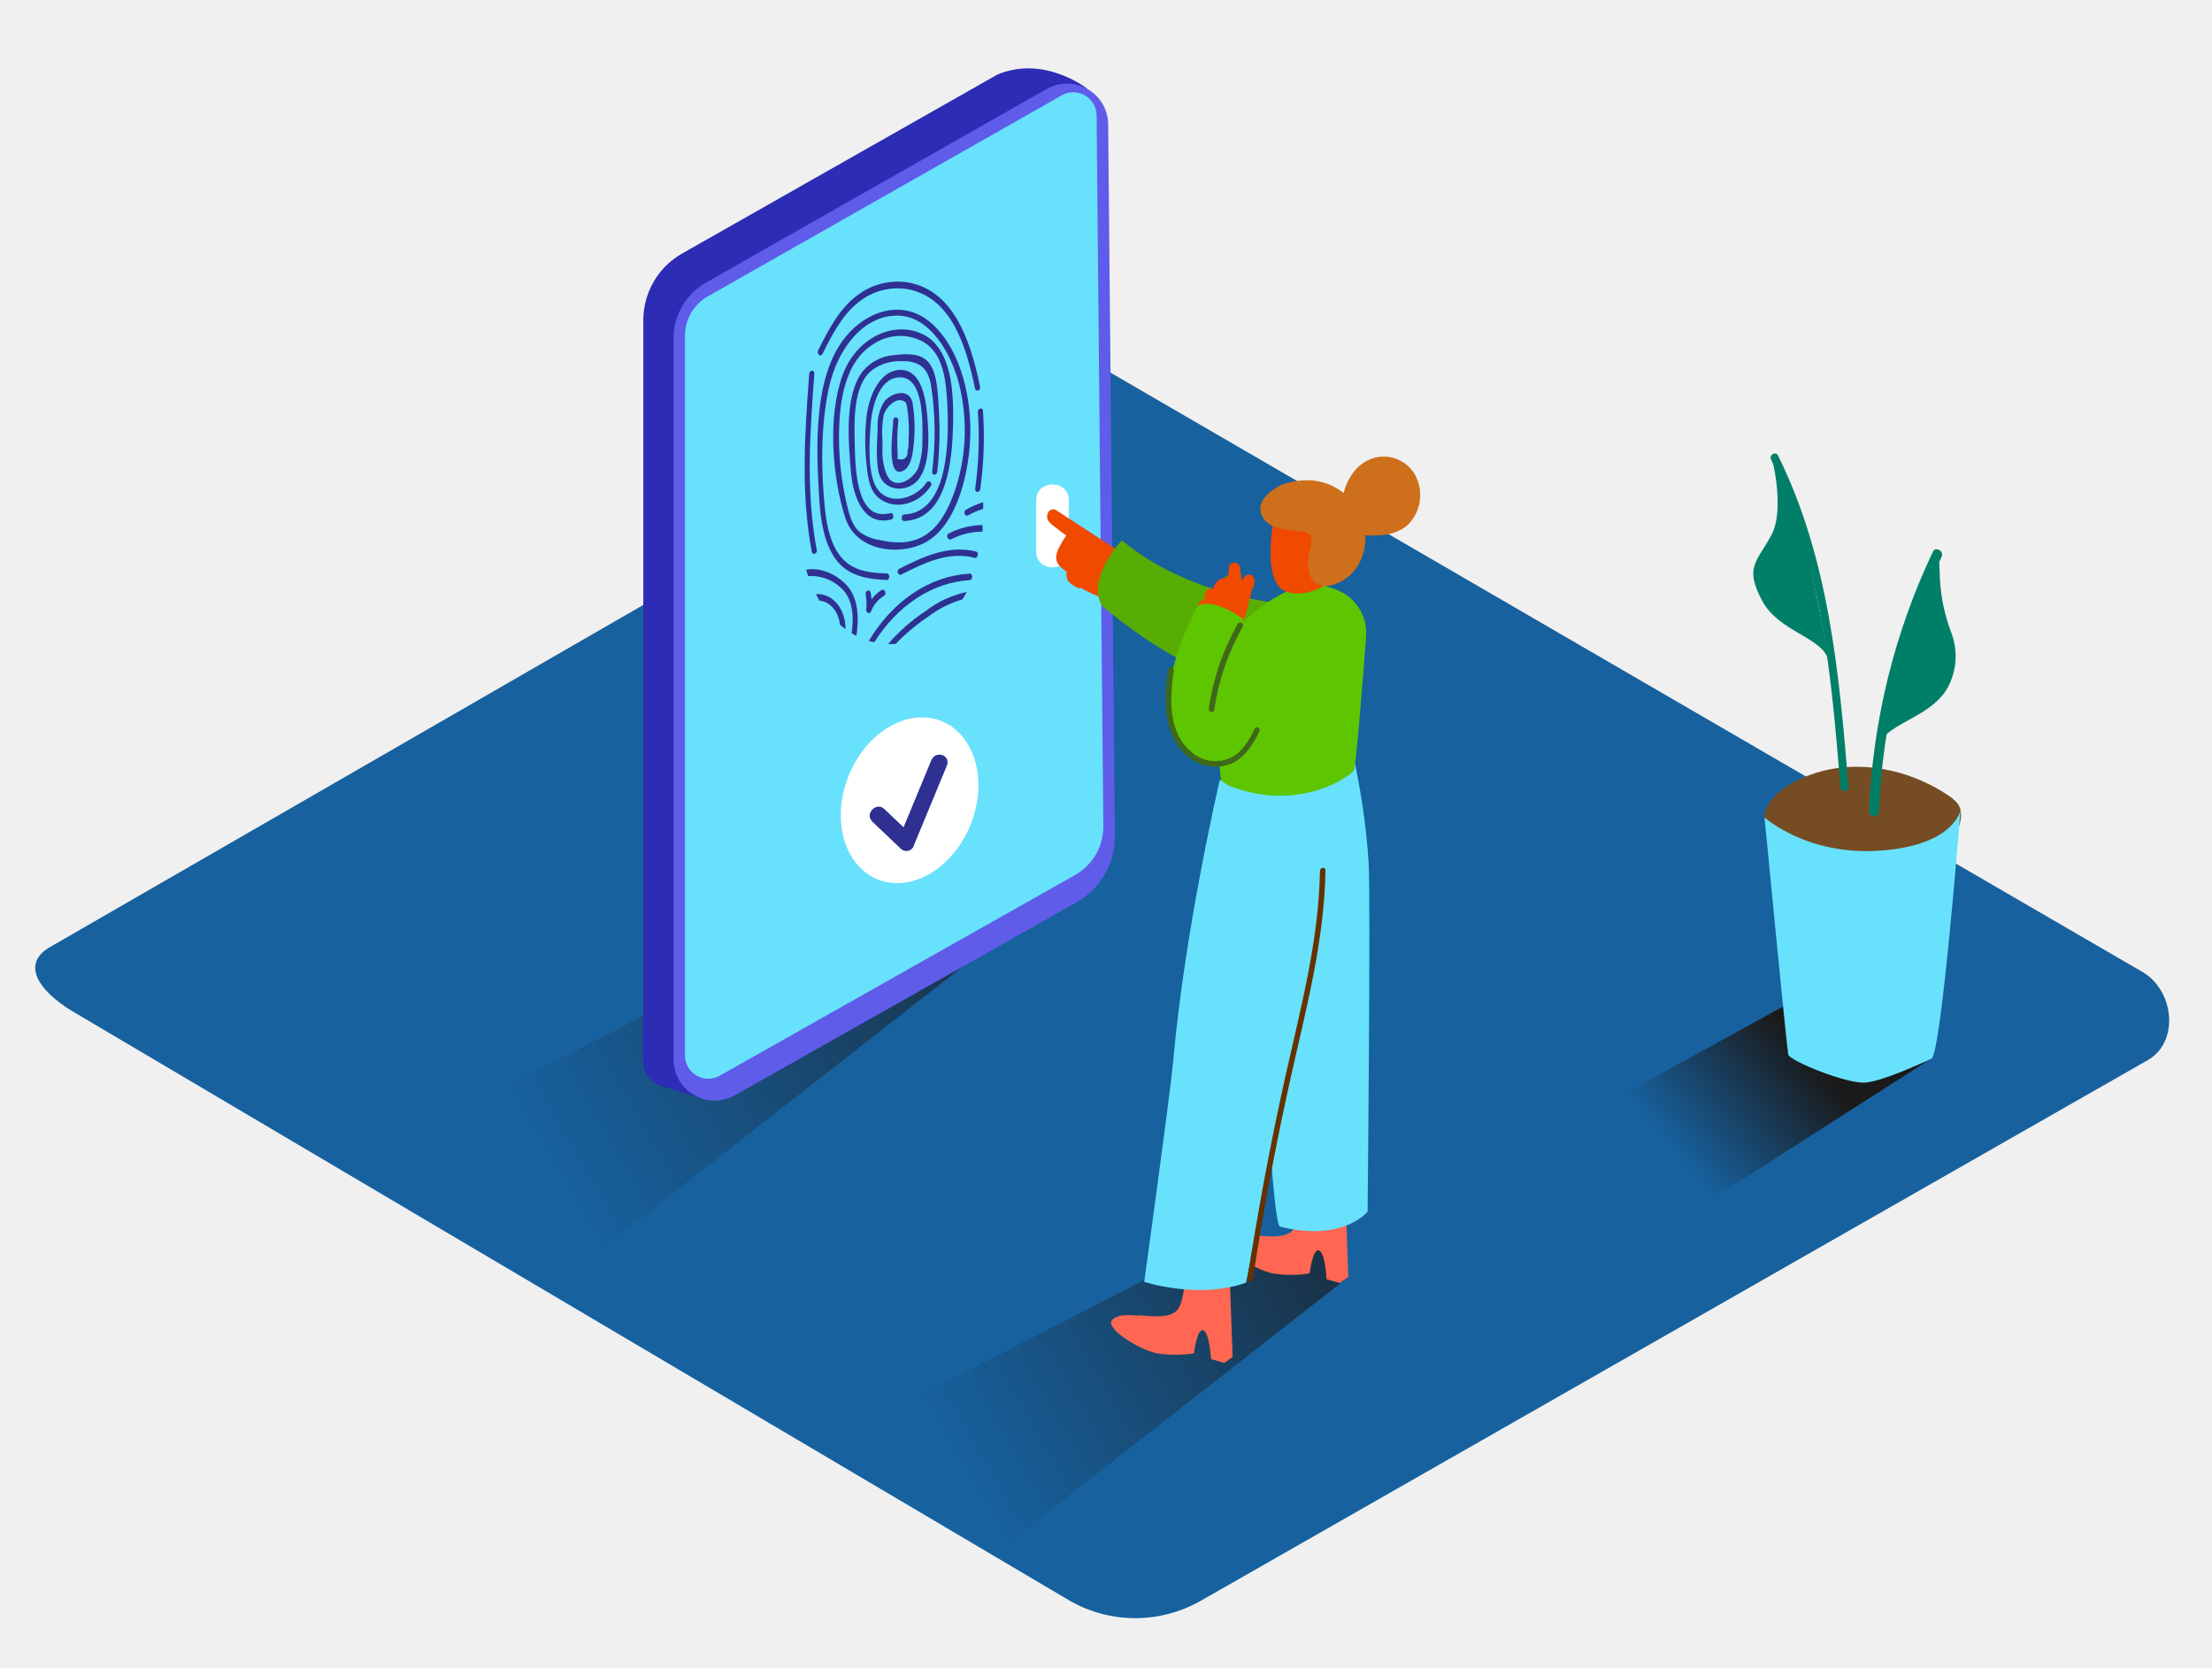
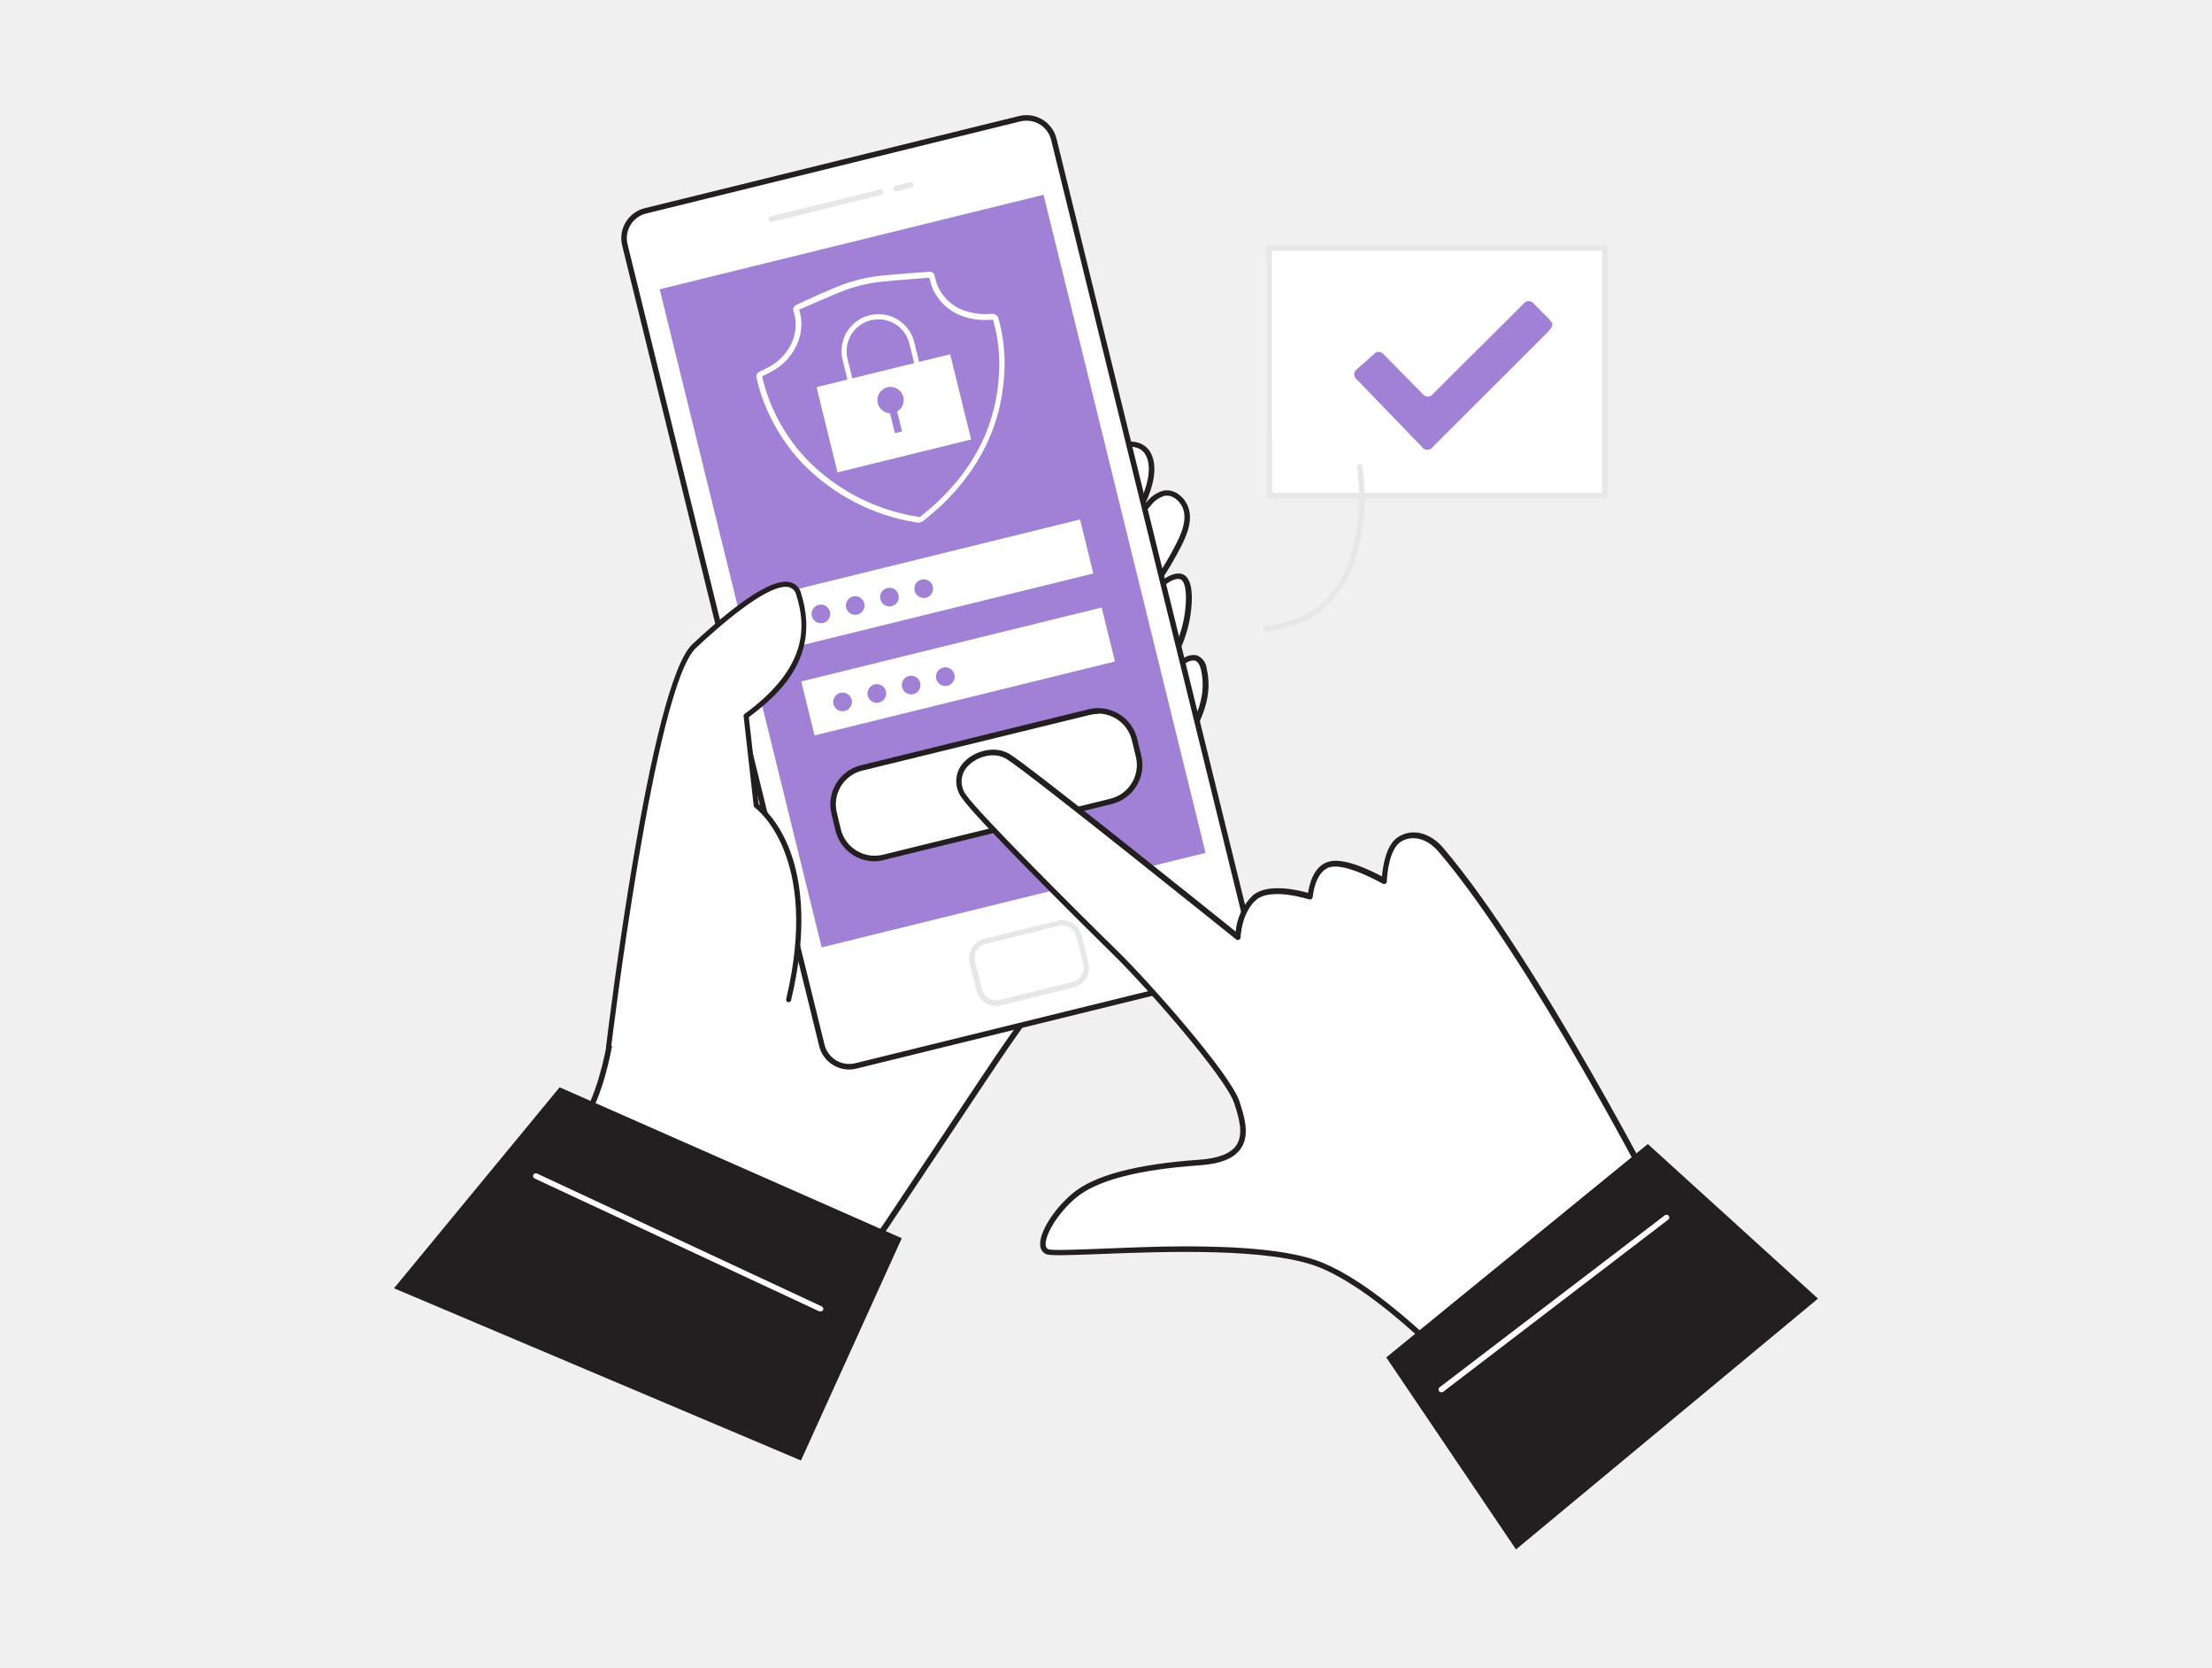
- <svg xmlns="http://www.w3.org/2000/svg" xmlns:xlink="http://www.w3.org/1999/xlink" id="Layer_2" data-name="Layer 2" viewBox="0 0 400 300" width="406" height="306" class="illustration styles_illustrationTablet__1DWOa">
-   <defs>
-     <linearGradient id="linear-gradient" x1="99.92" y1="210.22" x2="218.03" y2="141.93" gradientUnits="userSpaceOnUse">
-       <stop offset="0" stop-color="#17619e" />
-       <stop offset="1" stop-color="#1a1a1a" />
-     </linearGradient>
-     <linearGradient id="linear-gradient-2" x1="173.98" y1="264.68" x2="272.5" y2="207.71" xlink:href="#linear-gradient" />
-     <linearGradient id="linear-gradient-3" x1="303.19" y1="207.89" x2="326.03" y2="188.79" xlink:href="#linear-gradient" />
-   </defs>
-   <path d="M193.6,288.79,13.87,182.57c-5.72-3.21-10.63-8.49-5.05-11.94l180.37-104c2.71-1.68,6.82-2.78,9.57-1.18L387.42,175c5.72,3.32,6.75,12.6,1,15.93L217.29,288.62A23.9,23.9,0,0,1,193.6,288.79Z" fill="#17619e" />
-   <polygon points="182.72 167.28 105.61 227.57 71.33 206.12 153.35 163.94 175.5 158.92 182.72 167.28" fill="url(#linear-gradient)" />
-   <polygon points="243.82 230.18 181.46 278.94 149.54 260.23 214.44 226.84 236.59 221.82 243.82 230.18" fill="url(#linear-gradient-2)" />
-   <path d="M180.33,12.76l-57,32.35a13.89,13.89,0,0,0-7,12.08V191.37a4.39,4.39,0,0,0,2,3.69h0l0,0a4.52,4.52,0,0,0,.8.42l8,2.46c0-.53-.73-.73,4.45-1.52l-4-1.29c-5,.28.05-.85.07-.85.14-.49-4.71.17-4.41-.26a4.59,4.59,0,0,1,2.46-1.86,4.14,4.14,0,0,1,2.48.09l59.88-33.81a15.88,15.88,0,0,0,8.07-14l.38-129.21S188.79,9.17,180.33,12.76Z" fill="#2c2cb5" />
-   <path d="M194.69,162.41l-61.81,34.9a7.43,7.43,0,0,1-11.08-6.47V60.45a11.63,11.63,0,0,1,5.89-10.11l61.6-35a7.43,7.43,0,0,1,11.1,6.39l1.22,128.68A13.61,13.61,0,0,1,194.69,162.41Z" fill="#5f5cea" />
-   <path d="M194.43,157.47l-64.28,36.29a4.21,4.21,0,0,1-6.29-3.67V60A8.19,8.19,0,0,1,128,52.85L192,16.5a4.21,4.21,0,0,1,6.3,3.63l1.22,128.48A10.08,10.08,0,0,1,194.43,157.47Z" fill="#68e1fd" />
-   <ellipse cx="164.49" cy="143.97" rx="15.43" ry="11.88" transform="translate(-30.57 242.64) rotate(-68.03)" fill="#fff" />
-   <path d="M157.72,147.8l5.09,4.84a1.44,1.44,0,0,0,2.49-.63l5.91-14.28c.8-1.93-2-2.89-2.8-1L162.5,151l2.49-.63-5.09-4.84c-1.42-1.35-3.61.89-2.17,2.25Z" fill="#2e3192" />
-   <path d="M167.52,86.53c-1.85,2.86-6.61,4.24-8.81,1.22-1.89-2.6-1.53-8.53-1.26-11.8.31-3.81,1.81-8.59,5.43-8.46,4,.14,4,7.48,3.92,11.23a14.66,14.66,0,0,1-.75,5.13c-.79,1.83-3.33,3.62-5,2.26-.89-.75-1.36-3-1.46-4.33-.07-.88,0-1.82,0-2.7a16.87,16.87,0,0,1,.23-4.87c.4-1.26,2-2.91,3.27-2.55.85.24.82.57,1,1.65a26.34,26.34,0,0,1,.22,5.34,9.64,9.64,0,0,1-.18,2.22q0,1.79-1.82,1.4l0-1.16a34.8,34.8,0,0,1,.14-5.81c0-.76-.91-.8-.93,0,0,1.54-1.42,10.81,1.86,9.05,1.14-.61,1.57-2.36,1.73-3.76A28.08,28.08,0,0,0,165,72c-.62-2.61-3.77-1.76-5.06-.18a7.81,7.81,0,0,0-1.23,4.71c-.07,2.48-.39,5.85.21,8.24.82,3.28,4.66,3.52,6.65,1.73,2.79-2.51,2.41-8.71,2.08-12.35-.35-3.85-1.38-8.22-5.1-8-3.33.24-5.25,4.28-5.8,8a39.49,39.49,0,0,0,0,9.59c.23,2.23.64,4.4,2.24,5.64,2.93,2.27,7.23,1,9.37-2.31C168.68,86.56,167.9,85.94,167.52,86.53Z" fill="#2e3192" />
-   <path d="M169.77,73.26c-.18-2.62-.21-6.77-2-8.64-1.52-1.62-4.27-1.37-6.13-1.15a8.13,8.13,0,0,0-5.48,2.75c-3.54,4.27-2.74,12.88-2.29,18.29.43,5.15,2.62,9.91,7.32,8.67.59-.16.39-1.3-.2-1.14-5.74,1.52-6.29-6.68-6.41-11.77-.11-4.57-.44-11.29,3.14-14.11A8.55,8.55,0,0,1,163,64.56c2.67-.05,4.71.74,5.34,4.25a56.07,56.07,0,0,1,.22,15.71c-.08.75.85.79.93,0A63.74,63.74,0,0,0,169.77,73.26Z" fill="#2e3192" />
-   <path d="M175.47,77.13c0-7.28-2.17-15.07-7-19.39-5-4.48-11.87-2.52-16,3-5.37,7.19-4.88,19.5-4.34,28.47.24,4,.83,8.27,3.09,11.29s5.87,3.49,9.12,3.63c.6,0,.65-1.15,0-1.18-2.6-.11-5.41-.28-7.58-2.26-2.36-2.16-3.24-6-3.59-9.45-.71-7-.78-14.88.7-21.78,1.54-7.21,6.36-13.3,12.61-13.13,5.46.15,9.36,6.29,10.94,12.33a34.17,34.17,0,0,1-.55,18.71c-1.1,3.42-2.77,6.85-5.45,8.59s-5.62,1.55-8.34.95a8.35,8.35,0,0,1-3.58-1.43c-1.5-1.22-2-3.45-2.48-5.51a52.76,52.76,0,0,1-1.3-11.17c-.06-6.82,1-14.29,6.45-17.46a8.65,8.65,0,0,1,8.87-.22c3.37,2,4,6.47,4.24,10.79.39,7.39.19,20-7.76,20.38-.6,0-.65,1.2,0,1.18,7-.31,8.5-8.84,8.78-16.1.27-7,0-15.91-6.38-18.07-5.25-1.78-11.38,1.56-13.63,8-2.63,7.5-1.8,18.22.55,25.55,2,6.28,10,6.88,14.41,4.54C173.12,94.3,175.45,84.4,175.47,77.13Z" fill="#2e3192" />
-   <path d="M176.52,99c-4.87-1.25-9.42.83-13.94,3.13-.56.28-.13,1.32.43,1,4.26-2.16,8.61-4.22,13.22-3C176.8,100.27,177.1,99.15,176.52,99Z" fill="#2e3192" />
-   <path d="M159.42,105.95a6.11,6.11,0,0,0-1.83,1.72,11.61,11.61,0,0,0-.14-1.22c-.13-.73-1-.46-.91.28a10.22,10.22,0,0,1,.1,2.78c-.05.56.64.85.86.33a5.69,5.69,0,0,1,2.36-2.85C160.4,106.66,160,105.63,159.42,105.95Z" fill="#2e3192" />
-   <path d="M175.33,104.16c.6,0,.65-1.21,0-1.18-7.21.43-13.86,4.89-18.23,12.17.33.1.67.16,1,.24C162.33,108.7,168.6,104.56,175.33,104.16Z" fill="#2e3192" />
-   <path d="M160.61,115.7a13.16,13.16,0,0,0,1.34,0,36.05,36.05,0,0,1,5.82-4.88,18.74,18.74,0,0,1,6.27-3.18c.27-.43.52-.88.77-1.34a18.49,18.49,0,0,0-7.47,3.48A32.32,32.32,0,0,0,160.61,115.7Z" fill="#2e3192" />
-   <path d="M153.13,105.1c-1.84-2-4.82-3.34-7.35-2.81.11.39.24.76.36,1.14A7.77,7.77,0,0,1,152,105.5c2.21,1.87,2.45,5.19,2,8.26.28.17.57.31.87.46C155.35,111,155.22,107.4,153.13,105.1Z" fill="#2e3192" />
-   <path d="M147.55,106.7c.21.4.42.79.65,1.17,1.9.16,3.42,1.93,3.7,4.36.32.27.64.54,1,.78C152.91,109.26,150.44,106.43,147.55,106.7Z" fill="#2e3192" />
-   <path d="M172,96.77a12.54,12.54,0,0,1,5.67-1.38l0-1.19a13.58,13.58,0,0,0-6.15,1.54C171,96,171.4,97.05,172,96.77Z" fill="#2e3192" />
-   <path d="M174.65,91.44c-.55.31-.12,1.34.43,1a15.12,15.12,0,0,1,2.71-1.18l0-1.2A16,16,0,0,0,174.65,91.44Z" fill="#2e3192" />
-   <path d="M177.23,69.18c-1.82-8.8-4.93-17.29-12.85-18.82a11.94,11.94,0,0,0-9.29,2.26c-3.19,2.32-5.22,6.11-7.14,10-.32.65.46,1.27.78.63,1.76-3.52,3.6-7.07,6.48-9.31a11.17,11.17,0,0,1,9.57-2.26c7.18,1.81,9.87,9.74,11.53,17.82C176.47,70.18,177.38,69.91,177.23,69.18Z" fill="#2e3192" />
-   <path d="M147.7,98.7c-2-10.44-1.24-21.19-.44-31.83.06-.76-.87-.79-.93,0-.81,10.74-1.53,21.6.46,32.14C146.92,99.7,147.84,99.43,147.7,98.7Z" fill="#2e3192" />
-   <path d="M177.75,73.56c-.05-.75-1-.47-.91.28a66.63,66.63,0,0,1-.5,13.8c-.1.75.83.78.93,0A68,68,0,0,0,177.75,73.56Z" fill="#2e3192" />
-   <path d="M308.6,216.74c9-5.87,31.57-20.27,40.64-26.08l-18.47-14-45.83,25.23C290.93,208.69,300.81,211.88,308.6,216.74Z" fill="url(#linear-gradient-3)" />
-   <path d="M354.52,145.69a3.05,3.05,0,0,0-.53-1.14,6.8,6.8,0,0,0-1.67-1.45c-8.47-5.73-20.18-7.31-29.13-1.71-2,1.28-5.08,4.18-3.87,6.91.7,1.59,2.83,2.51,4.3,3.16,4.8,2.11,10.16,3.12,15.31,4,1.9.32,3.81.64,5.73.82a7.91,7.91,0,0,0,7-3C353,151.6,355.12,148.18,354.52,145.69Z" fill="#754c24" />
-   <path d="M319.08,147.06s7.72,7,21.06,6,14.38-7.34,14.38-7.34-3.45,44.21-5.28,45-8.64,4-11.92,4.29-13.69-3.92-13.95-5.07S319.08,147.06,319.08,147.06Z" fill="#68e1fd" />
-   <path d="M321.52,81.62c-.41-.83-1.67-.1-1.26.73,9.13,18.4,10.91,39.12,12.55,59.24.07.92,1.53.93,1.46,0C332.6,121.2,330.77,100.27,321.52,81.62Z" fill="#007f68" />
-   <path d="M320.35,81.8s2.55,9.55-.08,14.32-4.81,5.73-1.66,11.69,11.55,6.73,12.12,11.28S326.69,89.91,320.35,81.8Z" fill="#007f68" />
-   <path d="M349.54,99A120.05,120.05,0,0,0,338,146c0,1.13,1.73,1.13,1.78,0a117.87,117.87,0,0,1,11.34-46.09C351.56,98.91,350,98,349.54,99Z" fill="#007f68" />
-   <path d="M350.79,103.69c0-1-.21-2.84-.11-4.53q-.5.33-1,.64c-3.47,8.43-8.64,28.23-10.2,34.3,2.11-4.54,10.75-5.16,13.28-11.69a11.92,11.92,0,0,0,.15-8.61A31.77,31.77,0,0,1,350.79,103.69Z" fill="#007f68" />
-   <path d="M187.37,89.71V99c0,3.79,5.9,3.8,5.9,0V89.71C193.26,85.92,187.37,85.91,187.37,89.71Z" fill="#fff" />
-   <path d="M208.81,103.73l-4.5-3.14a.88.88,0,0,0-.43-.69q-6.44-4.17-12.85-8.36a1,1,0,0,0-1.56.6c-.42.77.17,1.54.9,2.11s1.64,1.25,2.46,1.87a1,1,0,0,0-.25.29c-.6,1-1.62,2.48-1.59,3.72s1,1.84,1.87,2.49c0,.06,0,.12,0,.18-.1,1.54.58,1.94,1.83,2.67a1,1,0,0,0,.81.11,17.12,17.12,0,0,0,2.72,1.32l3.76,1.75c1,.44,1.59-.7,1.19-1.45.74,0,1-.78.81-1.41a.85.85,0,0,0,.2-.34v-.06l1.31,1a1,1,0,0,0,1.18-1.65l-.94-.68,1.92,1.34A1,1,0,0,0,208.81,103.73Z" fill="#f04900" />
-   <path d="M242.28,231.25l1.54-1.07-.65-17.78h-7.81s.11,7.59-1.64,9.38-6.39.71-6.83.88-3.55-.62-4.87.85,4.87,5.35,8.11,6a20.8,20.8,0,0,0,6.7,0s.54-4.57,1.68-4.16,1.38,5.22,1.38,5.22Z" fill="#ff6753" />
-   <path d="M244.93,136.92a126.26,126.26,0,0,1,2.57,18.42c.37,7-.19,63-.19,63s-4.45,5.59-15.85,2.7c-1.65-.42-4-54.49-4-54.49l3-25" fill="#68e1fd" />
-   <path d="M238.76,108.87c-.62.06-21.41.19-35.89-11.91,0,0-6.5,6.83-3.62,11.78,0,0,20.57,18.5,35.61,14" fill="#58ad05" />
-   <path d="M222.1,103.5a.31.31,0,0,0-.52,0,13.72,13.72,0,0,0-1.66,10.35c.09.38.67.2.58-.18a13.09,13.09,0,0,1,1.35-9.42,21.64,21.64,0,0,1,2.91,10.31.3.3,0,0,0,.61,0A22.29,22.29,0,0,0,222.1,103.5Z" fill="#42a200" />
-   <path d="M221.36,245.7l1.54-1.07-.65-17.78h-7.81s.11,7.59-1.64,9.38-6.39.71-6.83.88-3.55-.62-4.87.85,4.87,5.35,8.11,6a20.8,20.8,0,0,0,6.7,0s.54-4.57,1.68-4.16S219,245,219,245Z" fill="#ff6753" />
-   <path d="M220.56,140.35s-6.29,26.81-8.4,50.69c-.51,5.73-5.25,40-5.25,40s9.85,3.22,18.42.14c0,0,8.81-43.79,9.22-44.65s6.39-29.23,6.5-49.45" fill="#68e1fd" />
-   <path d="M241.4,105.8l-4.16-1.41c-1,.11-10.29,3.48-14.32,9.82a40.52,40.52,0,0,0-1.15,6c-.45,2.68-.83,5.38-1.07,8.09a59.2,59.2,0,0,0-.2,8.88c.08,1.27.14,1.91.31,3.16a5.61,5.61,0,0,0,1.62,1.06c12.45,4.86,22-1.88,22.4-2.89s1.57-15.53,2.2-24.18A8.34,8.34,0,0,0,241.4,105.8Z" fill="#5dc600" />
-   <path d="M230.83,90.38s-3.38,14.15,1.82,15.88,11.6-4,12.16-6.88S238.38,85.91,230.83,90.38Z" fill="#f04900" />
-   <path d="M256,85.33a6.52,6.52,0,0,0-7.88-3.17c-2.8,1-4.42,3.51-5.16,6.25-2.62-2.14-6.46-3.14-11.23-1.5,0,0-4.66,2.18-3.7,5.16s4.55,2.88,7.58,3.34.68,3.21.93,6.17,1.61,3.41,2.86,3.63,6.89-1.2,7.47-7.93a8.89,8.89,0,0,0,0-1.23,15.92,15.92,0,0,0,2.35,0,8.73,8.73,0,0,0,5-1.56A7.58,7.58,0,0,0,256,85.33Z" fill="#ce701b" />
-   <path d="M226.42,105.89a2.67,2.67,0,0,0,.4-1.91,1,1,0,0,0-1.84-.36l-.42.61c-.1-.77-.21-1.54-.34-2.3a1,1,0,0,0-2,.13c0,.25,0,.49-.06.74a4,4,0,0,0-.14.8c-1.09.18-2.37.62-2.52,1.87,0,0,0,.06,0,.08-.83.08-1.65.39-1.64,1.38a3.68,3.68,0,0,0,.05.57c-.84.28-1.44.73-1.28,1.83a16.34,16.34,0,0,0,1.12,3.74,1,1,0,0,0,.78.54c.14.53.29,1.06.47,1.58a1.5,1.5,0,0,0,2.52.19,1.18,1.18,0,0,0,.3-.07,1,1,0,0,0,.84.12,1,1,0,0,0,1.49-.5,1,1,0,0,0,.3-.86c0-.23,0-.45-.06-.68v0Q225.49,109.66,226.42,105.89Z" fill="#f04900" />
-   <path d="M224.89,111.13c-.32.1-5-3.88-8.31-2.34,0,0-12.24,22.35.08,27.73,6.12,2.67,10.46-6.34,10.46-6.34l-3.68-6.7Z" fill="#5dc600" />
-   <path d="M223.84,112.05a43.8,43.8,0,0,0-5.26,15.35c-.09.63.88.87,1,.23a43,43,0,0,1,5.17-15.11C225,112,224.16,111.5,223.84,112.05Z" fill="#406819" />
-   <path d="M226.91,131c-.95,2-2.14,4-4.11,5.17a6.56,6.56,0,0,1-7.27-.87c-4.38-3.52-4-9.86-3.28-14.83.09-.63-.88-.87-1-.23-.77,5.57-1.08,12.78,4.28,16.31a7.52,7.52,0,0,0,7.12.79c2.46-1.1,4-3.52,5.09-5.86C228.06,130.9,227.19,130.43,226.91,131Z" fill="#406819" />
-   <path d="M238.69,156.7c-.21,12.72-3.53,25-6.29,37.36s-5,24.62-6.94,37l1.06-.33q2.89-18.82,7.06-37.42c2.73-12.11,5.91-24.2,6.11-36.69C239.7,156,238.71,156.06,238.69,156.7Z" fill="#653200" />
+ <svg xmlns="http://www.w3.org/2000/svg" viewBox="0 0 400 300" width="406" height="306" class="illustration styles_illustrationTablet__1DWOa">
+   <g id="_013" data-name="013">
+     <path d="M156.57,226.27a218,218,0,0,0-56.43-18.6c10.09-6.69,10.66-23.82,12.35-35.81,5.44-38.48,43.61-63.06,73.29-83.31a87.85,87.85,0,0,1,7.76-4.88c3.15-1.69,11.92-6.92,14.22-2.09,2.21,4.65-3.27,13.11-6,16.52a67.16,67.16,0,0,1,6-7.67,5.45,5.45,0,0,1,2.67-1.92c2-.46,3.91,1.44,4.21,3.46s-.54,4-1.46,5.85a57.83,57.83,0,0,1-8.22,12.11c2.18-2.47,10.24-11.72,10.07-2.35a22.43,22.43,0,0,1-6.85,15.61,41.42,41.42,0,0,1,6-4.38,2.74,2.74,0,0,1,2.14-.55,2.58,2.58,0,0,1,1.44,2.07c1.34,6-2,10.3-4.28,15.43-1.78,4-2.82,7.76-5.09,11.61-8.2,13.94-16.9,27.64-26.28,40.81C179.69,191.53,156.69,226.33,156.57,226.27Z" fill="#fff" />
+     <path d="M156.54,226.78a.38.38,0,0,1-.19-.06h0a217.38,217.38,0,0,0-56.3-18.56.5.5,0,0,1-.19-.9c8.49-5.63,10.14-19.24,11.47-30.18.22-1.84.43-3.61.67-5.29,5.26-37.22,41.17-61.65,70-81.29l3.47-2.36a87.55,87.55,0,0,1,7.8-4.91l.7-.38c3-1.62,8.49-4.63,11.91-3.52a3.71,3.71,0,0,1,2.3,2c1.19,2.51.35,5.87-1.05,8.95.06-.08.13-.15.2-.23A5.93,5.93,0,0,1,210.29,88a3.51,3.51,0,0,1,2.75.58,5,5,0,0,1,2.07,3.3c.32,2.14-.54,4.21-1.51,6.14a59.73,59.73,0,0,1-3.75,6.37c1.5-1.12,2.9-1.72,4-1.3s1.72,1.92,1.67,4.48a22.79,22.79,0,0,1-3.89,12.26c.75-.52,1.5-1,2.27-1.47a3.18,3.18,0,0,1,2.55-.6,2.93,2.93,0,0,1,1.77,2.44c1.1,4.93-.79,8.67-2.79,12.63-.51,1-1,2.05-1.52,3.12-.62,1.39-1.16,2.78-1.68,4.13a49.85,49.85,0,0,1-3.43,7.52c-8.9,15.14-17.5,28.5-26.3,40.85-1.17,1.65-7.37,11-13.37,20L160.77,221C157.42,226,156.89,226.78,156.54,226.78ZM101.38,207.4a218,218,0,0,1,55,18.24c1.16-1.67,6.59-9.83,11.86-17.74,6-9,12.2-18.35,13.39-20,8.78-12.33,17.36-25.67,26.25-40.77a49.23,49.23,0,0,0,3.36-7.39c.52-1.35,1.07-2.76,1.7-4.17.48-1.09,1-2.14,1.53-3.16,1.93-3.8,3.74-7.38,2.72-12-.15-.67-.47-1.51-1.1-1.71a2.35,2.35,0,0,0-1.73.51,41.71,41.71,0,0,0-5.92,4.32.5.5,0,0,1-.67-.74,21.74,21.74,0,0,0,6.69-15.25c0-2-.32-3.25-1-3.53-1.31-.5-4,1.54-8.07,6.11l-.09.11a.5.5,0,0,1-.71,0,.48.48,0,0,1,0-.7l0,0a57,57,0,0,0,8.13-12c.9-1.78,1.69-3.68,1.41-5.54a4,4,0,0,0-1.65-2.62,2.48,2.48,0,0,0-2-.43,5.11,5.11,0,0,0-2.41,1.76c-1.26,1.41-2.48,2.87-3.62,4.38-1.21,1.85-2.22,3.12-2.34,3.27a.51.51,0,0,1-.69.09.49.49,0,0,1-.12-.68c.78-1.17,1.6-2.31,2.45-3.42,2.58-4,5.06-9.38,3.53-12.6a2.76,2.76,0,0,0-1.71-1.52c-3-1-8.49,2-11.12,3.45l-.7.38A85,85,0,0,0,186.06,89l-3.47,2.36c-28.69,19.52-64.4,43.82-69.6,80.6-.24,1.67-.45,3.44-.67,5.27C111,187.92,109.42,201.17,101.38,207.4Z" fill="#231f20" />
+     <rect x="129.65" y="26.75" width="79.88" height="159.23" rx="5.09" transform="translate(-20.5 43.61) rotate(-13.83)" fill="#fff" />
+     <path d="M153.55,192.65a5.63,5.63,0,0,1-2.89-.81,5.51,5.51,0,0,1-2.53-3.45L112.51,43.66a5.59,5.59,0,0,1,4.09-6.76l67.68-16.66a5.6,5.6,0,0,1,6.77,4.09l35.62,144.73a5.61,5.61,0,0,1-4.1,6.77l-67.68,16.65A5.53,5.53,0,0,1,153.55,192.65ZM185.63,21.08a4.67,4.67,0,0,0-1.11.13L116.84,37.87a4.59,4.59,0,0,0-3.36,5.55L149.1,188.15a4.59,4.59,0,0,0,5.55,3.36l67.68-16.65h0a4.61,4.61,0,0,0,3.37-5.56L190.08,24.57a4.58,4.58,0,0,0-4.45-3.49Z" fill="#231f20" />
+     <rect x="132.9" y="41.26" width="71.49" height="122.55" transform="translate(-19.62 43.27) rotate(-13.83)" fill="#a181d5" />
+     <rect x="176.15" y="167.66" width="19.86" height="11.46" rx="3.13" transform="translate(-36.04 49.49) rotate(-13.83)" fill="#fff" />
+     <path d="M180.1,181.17a3.63,3.63,0,0,1-3.52-2.77l-1.25-5.05A3.64,3.64,0,0,1,178,169l13.21-3.25a3.64,3.64,0,0,1,4.39,2.66l1.24,5a3.63,3.63,0,0,1-2.66,4.39h0L181,181.06A3.7,3.7,0,0,1,180.1,181.17Zm12-14.57a2.8,2.8,0,0,0-.64.08l-13.2,3.25a2.61,2.61,0,0,0-1.62,1.19,2.64,2.64,0,0,0-.3,2l1.24,5a2.63,2.63,0,0,0,3.18,1.93l13.2-3.25a2.63,2.63,0,0,0,1.93-3.18l-1.24-5a2.61,2.61,0,0,0-1.19-1.62A2.58,2.58,0,0,0,192.07,166.6Zm2,10.73h0Z" fill="#e6e7e8" />
+     <path d="M139.46,39.39A.51.51,0,0,1,139,39a.5.5,0,0,1,.37-.61l19.76-4.86a.5.5,0,0,1,.61.36.51.51,0,0,1-.37.61l-19.76,4.86Z" fill="#e6e7e8" />
+     <path d="M162,33.84a.49.49,0,0,1-.48-.38.51.51,0,0,1,.36-.61l2.66-.65a.5.5,0,0,1,.24,1l-2.66.66Z" fill="#e6e7e8" />
+     <rect x="150.39" y="132.81" width="55.94" height="16.62" rx="6.79" transform="translate(-28.56 46.71) rotate(-13.83)" fill="#fff" />
+     <path d="M158.14,155a7.29,7.29,0,0,1-7.06-5.55l-.72-3a7.3,7.3,0,0,1,5.33-8.82l41.14-10.12a7.28,7.28,0,0,1,8.81,5.33l.73,3a7.29,7.29,0,0,1-5.33,8.81h0L159.9,154.74A7.5,7.5,0,0,1,158.14,155Zm40.44-26.66a6.51,6.51,0,0,0-1.51.19L155.93,138.6a6.28,6.28,0,0,0-4.6,7.61l.72,3a6.3,6.3,0,0,0,7.61,4.6l41.14-10.13a6.29,6.29,0,0,0,4.6-7.6l-.73-3a6.32,6.32,0,0,0-6.09-4.79Zm2.34,15.84h0Z" fill="#231f20" />
+     <rect x="141.37" y="99.75" width="55.94" height="10.05" transform="translate(-20.13 43.5) rotate(-13.83)" fill="#fff" />
+     <circle cx="148.45" cy="110.27" r="1.69" fill="#a181d5" />
+     <circle cx="154.65" cy="108.75" r="1.69" fill="#a181d5" />
+     <circle cx="160.84" cy="107.22" r="1.69" fill="#a181d5" />
+     <circle cx="167.04" cy="105.7" r="1.69" fill="#a181d5" />
+     <rect x="145.28" y="115.66" width="55.94" height="10.05" transform="translate(-23.82 44.9) rotate(-13.83)" fill="#fff" />
+     <circle cx="152.36" cy="126.18" r="1.69" fill="#a181d5" />
+     <circle cx="158.56" cy="124.65" r="1.69" fill="#a181d5" />
+     <circle cx="164.76" cy="123.13" r="1.69" fill="#a181d5" />
+     <circle cx="170.95" cy="121.61" r="1.69" fill="#a181d5" />
+     <rect x="149.19" y="66.07" width="24.88" height="15.87" transform="translate(-13 40.77) rotate(-13.83)" fill="#fff" />
+     <path d="M154,69.48a.48.48,0,0,1-.24-.07.49.49,0,0,1-.21-.28l-1.18-4.8a6.66,6.66,0,0,1,4.89-8.07h0a6.67,6.67,0,0,1,8.07,4.88l1.18,4.8a.46.46,0,0,1-.33.55l-12.07,3ZM158.86,57a5.91,5.91,0,0,0-1.38.16h0a5.77,5.77,0,0,0-4.22,7l1.07,4.36,11.19-2.76-1.07-4.35A5.75,5.75,0,0,0,158.86,57Zm-1.49-.28h0Z" fill="#fff" />
+     <circle cx="161.04" cy="71.6" r="2.38" fill="#a181d5" />
+     <rect x="161.14" y="71.97" width="1.33" height="5.55" transform="translate(-13.17 40.83) rotate(-13.83)" fill="#a181d5" />
+     <path d="M166.11,93.77l-.12,0-.18,0-.33-.08A36.81,36.81,0,0,1,145.07,83a33.65,33.65,0,0,1-6.25-9.38,29,29,0,0,1-2-6,1,1,0,0,1,.65-1.21c.41-.18.85-.4,1.38-.69a9.27,9.27,0,0,0,4.57-5.09,7.93,7.93,0,0,0,.08-5.07.92.92,0,0,1,.61-1.22L147,53c1.23-.54,2.47-1.09,3.72-1.61a29,29,0,0,1,8.14-2.23c2-.21,4-.37,6-.52L168,48.4a.85.85,0,0,1,1,.7l.11.42a8.66,8.66,0,0,0,.45,1.44,8.16,8.16,0,0,0,4.58,4.37,11.47,11.47,0,0,0,5.07.68,1.18,1.18,0,0,1,1.39,1,30.19,30.19,0,0,1,1,9.92c-.52,9.08-4.34,17-11.35,23.7-.75.7-1.54,1.37-2.31,2l-1.07.9a.56.56,0,0,1-.2.11l-.48.11Zm.48-.62h0ZM144.5,55.2a9,9,0,0,1-.11,5.68,10.28,10.28,0,0,1-5,5.63,15.52,15.52,0,0,1-1.46.74.52.52,0,0,0-.12.06,31.49,31.49,0,0,0,1.95,5.86,32.4,32.4,0,0,0,6.07,9.1,35.77,35.77,0,0,0,19.86,10.38c.14,0,.27.06.4.09h.05l.24,0,1-.84c.76-.63,1.55-1.29,2.27-2,6.82-6.46,10.54-14.21,11-23a29.32,29.32,0,0,0-1-9.59.59.59,0,0,0-.09-.23h0a.68.68,0,0,0-.28,0,12.57,12.57,0,0,1-5.51-.75,9.25,9.25,0,0,1-5.11-4.89,10.6,10.6,0,0,1-.51-1.6l-.1-.37-3.14.25c-1.94.15-4,.31-5.92.52a28.21,28.21,0,0,0-7.87,2.16c-1.24.52-2.47,1.05-3.7,1.59q-1.45.64-2.91,1.26Z" fill="#fff" />
+     <path d="M110.07,188.54s7.81-65.33,15.46-72.48c9.1-8.49,17.39-14.25,18.91-9.4s2.93,12.94-9.51,22l1.82,16.17S149,153.32,142.62,180" fill="#fff" />
+     <path d="M110.07,189H110a.46.46,0,0,1-.4-.51c.32-2.67,7.92-65.57,15.61-72.75,8.8-8.21,14.77-12,17.73-11.19a2.71,2.71,0,0,1,1.92,2c3.45,11-3.18,17.75-9.45,22.38l1.77,15.71c1.54,1.18,11.9,10.22,5.87,35.49a.45.45,0,0,1-.55.34.47.47,0,0,1-.34-.55c6.23-26.08-5.56-34.57-5.68-34.65a.49.49,0,0,1-.19-.33l-1.82-16.17a.46.46,0,0,1,.18-.42c11.59-8.48,11.08-16,9.34-21.53a1.86,1.86,0,0,0-1.28-1.38c-2.57-.68-8.56,3.22-16.87,11-7.45,6.95-15.25,71.54-15.33,72.19A.45.45,0,0,1,110.07,189Z" fill="#231f20" />
+     <polygon points="71.25 232.2 101.2 195.86 163.07 223.15 144.84 263.34 71.25 232.2" fill="#231f20" />
+     <line x1="100.14" y1="207.67" x2="146.69" y2="231.64" fill="#231f20" />
+     <path d="M301.36,219.36s-23.28-45.81-40.82-66.45c-2.4-2.82-5.45-3.29-7.61-1.83-2.54,1.72-2.64,7.49-2.64,7.49s-6.66-3.86-9.85-3.06-3.56,5.85-3.56,5.85-7.11-2.35-10,.18-3,7.14-3,7.14S186.39,138.55,182.26,136s-11.54,2-7.88,7.32c2.27,3.32,21.19,22.16,27.31,28.15s20.36,22.24,22,27,2.95,10.23-6.77,10.9-18.37,2.4-22.63,6-7.06,9.05-4.93,10.12,36.49-2.86,49.54,2.46,30,24.78,30,24.78Z" fill="#fff" />
+     <path d="M268.89,253.27h0a.52.52,0,0,1-.37-.17c-.17-.2-17.06-19.43-29.84-24.64-8.94-3.65-28.25-2.9-39.79-2.45-6.25.24-9,.33-9.78,0a1.82,1.82,0,0,1-1-1.49c-.27-2.28,2.34-6.52,5.81-9.45,3.89-3.28,11.6-5.33,22.93-6.11,3.45-.24,5.72-1.12,6.73-2.63,1.31-2,.52-4.83-.4-7.61-1.54-4.6-15.46-20.59-21.84-26.83S176.26,147,174,143.62a5,5,0,0,1,.38-6.63c1.86-1.94,5.5-3,8.17-1.4,3.84,2.35,35.48,27.75,40.9,32.11a10.42,10.42,0,0,1,3.09-6.53c2.63-2.28,8.14-1,10-.46.21-1.45,1-5,3.86-5.69s7.68,1.74,9.51,2.72c.14-1.71.68-5.62,2.82-7.07,2.52-1.71,5.84-.94,8.27,1.92,17.38,20.44,40.65,66.08,40.89,66.54a.52.52,0,0,1-.09.58l-32.47,33.41A.55.55,0,0,1,268.89,253.27Zm-54.53-28.65c9.31,0,19,.59,24.68,2.91,12.12,4.94,27.28,21.6,29.87,24.5l31.84-32.76c-2.11-4.11-24.05-46.58-40.6-66-2.07-2.44-4.86-3.14-6.94-1.74-1.9,1.3-2.39,5.55-2.42,7.09a.49.49,0,0,1-.25.42.5.5,0,0,1-.5,0c-.07,0-6.52-3.75-9.48-3-2.8.7-3.17,5.36-3.18,5.4a.5.5,0,0,1-.65.44c-.07,0-6.88-2.22-9.56.09s-2.83,6.72-2.83,6.77a.51.51,0,0,1-.29.44.49.49,0,0,1-.52-.06c-.38-.3-37.48-30.14-41.53-32.63-2.24-1.37-5.34-.42-6.92,1.24a4,4,0,0,0-.29,5.37c2.22,3.25,21,22,27.25,28.08,5.73,5.61,20.38,22.13,22.09,27.23,1,3,1.85,6.15.28,8.48-1.21,1.81-3.66,2.82-7.5,3.08-11.11.76-18.62,2.74-22.34,5.87-3.47,2.93-5.67,6.87-5.47,8.57a.82.82,0,0,0,.44.72c.57.27,4.81.1,9.3-.07S208.72,224.62,214.36,224.62Z" fill="#231f20" />
+     <polygon points="297.98 206.12 250.68 244.7 274.14 279.42 328.75 234.07 297.98 206.12" fill="#231f20" />
+     <rect x="229.54" y="44.12" width="60.65" height="44.75" fill="#fff" />
+     <path d="M290.19,89.37H229.54a.5.5,0,0,1-.5-.5V44.12a.5.5,0,0,1,.5-.5h60.65a.5.5,0,0,1,.5.5V88.87A.5.5,0,0,1,290.19,89.37Zm-60.15-1h59.65V44.62H230Z" fill="#e6e7e8" />
+     <path d="M280.65,58.33a6.89,6.89,0,0,1-.59.8L259.11,80.05a1.18,1.18,0,0,1-2,0L245.35,67.87a1.15,1.15,0,0,1,.07-1.89l3-2.66a1.12,1.12,0,0,1,1.77,0l7,7.1a1.18,1.18,0,0,0,2,0l16.28-16.2a1.17,1.17,0,0,1,1.94,0c.92.93,1.84,1.85,2.75,2.78a7.43,7.43,0,0,1,.57.78Z" fill="#a181d5" />
+     <path d="M229,113.43a.52.52,0,0,1-.5-.46.51.51,0,0,1,.45-.54c5.15-.48,9.19-2.56,12-6.17,6.53-8.38,4.46-22.4,4.44-22.54a.5.5,0,0,1,.42-.57.51.51,0,0,1,.57.42c.09.59,2.16,14.58-4.64,23.3-3,3.84-7.27,6-12.7,6.56Z" fill="#e6e7e8" />
+     <path d="M148.38,236.38a.54.54,0,0,1-.21,0l-51.43-24a.5.5,0,1,1,.42-.9l51.43,24a.5.5,0,0,1,.24.67A.49.49,0,0,1,148.38,236.38Z" fill="#fff" />
+     <path d="M260.63,251a.51.51,0,0,1-.4-.2.5.5,0,0,1,.1-.7L301.06,219a.5.5,0,0,1,.7.09.5.5,0,0,1-.09.7l-40.74,31.16A.48.48,0,0,1,260.63,251Z" fill="#fff" />
+   </g>
</svg>
